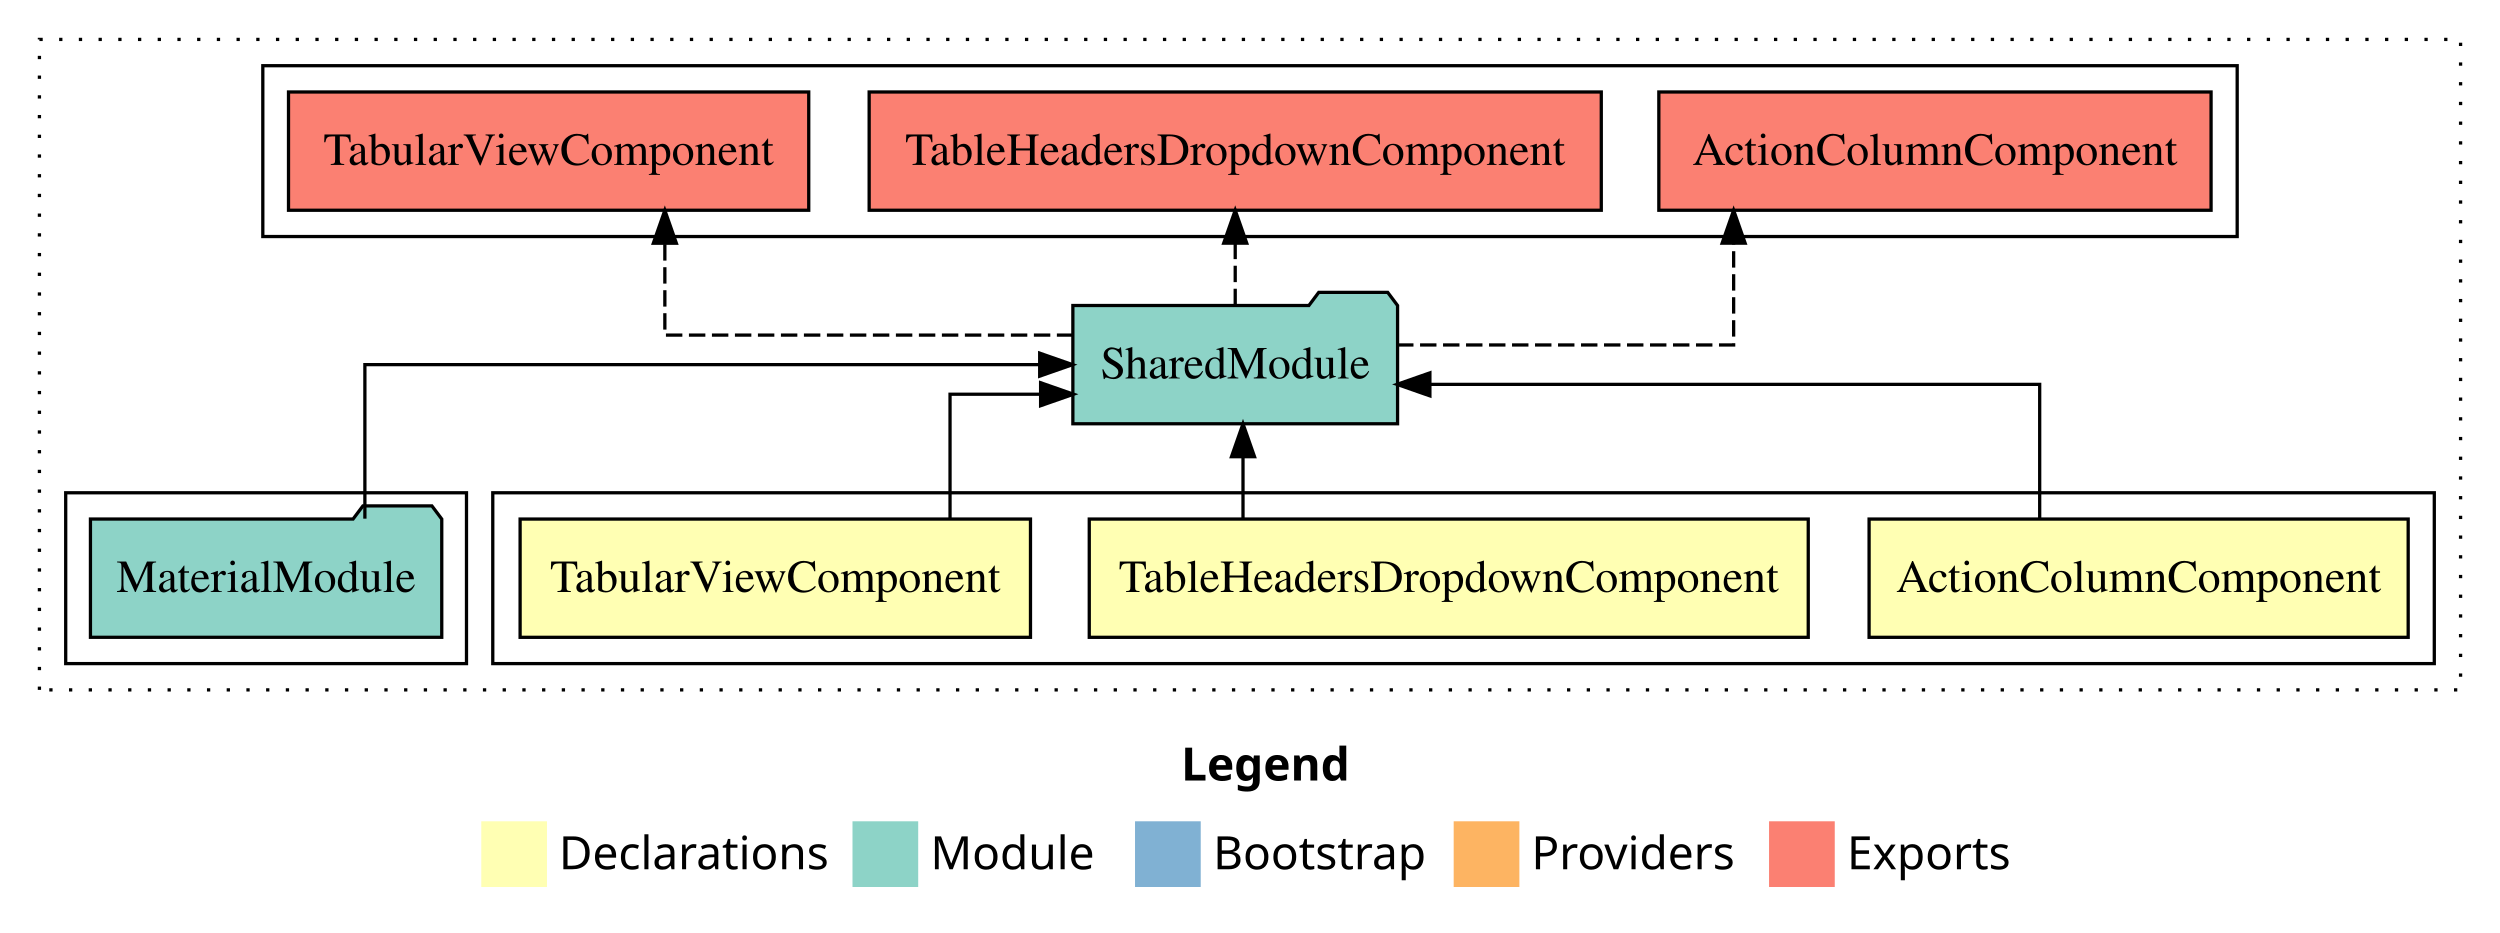
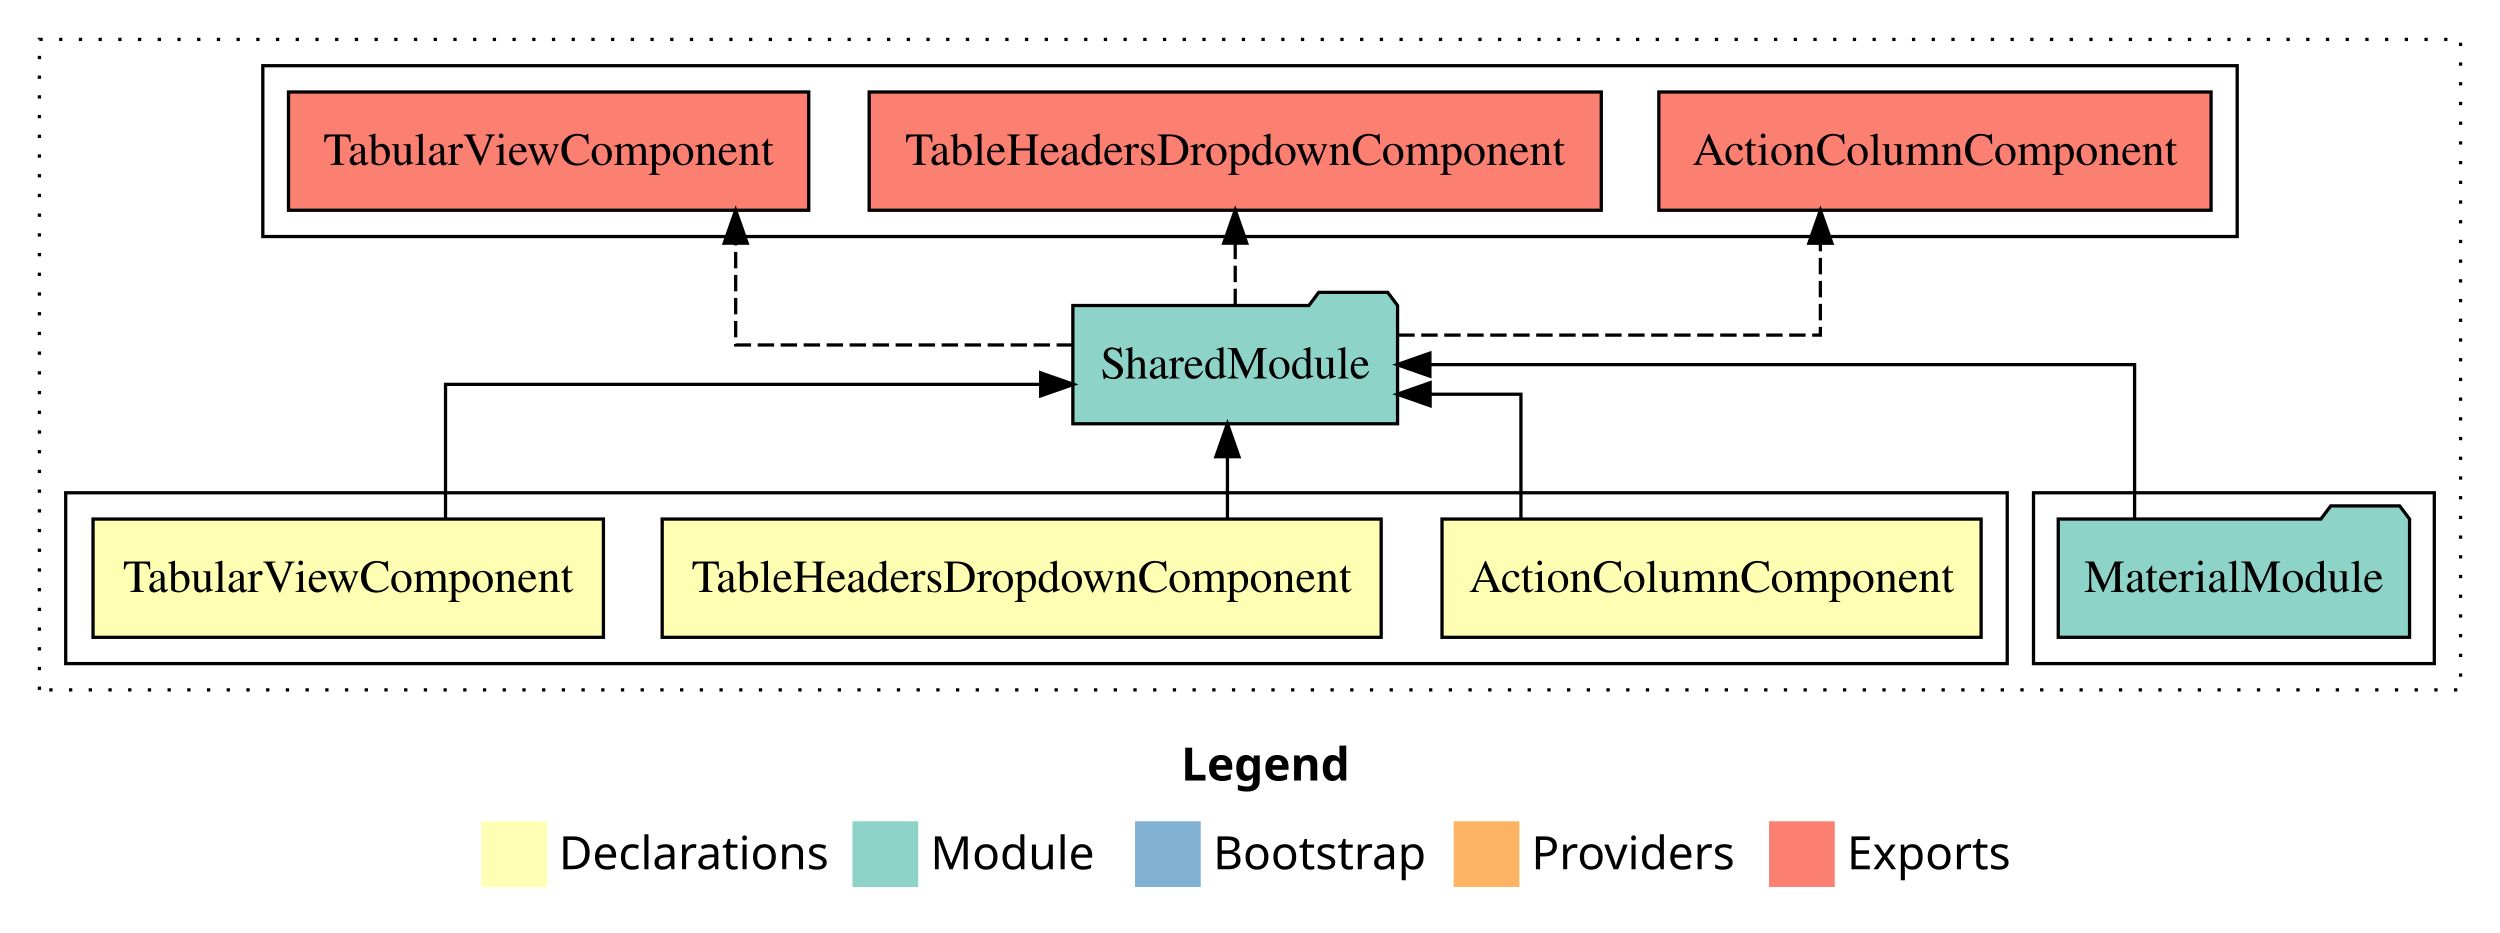
<svg xmlns="http://www.w3.org/2000/svg" width="761pt" height="284pt" viewBox="0.00 0.00 761.00 284.00">
  <g id="graph0" class="graph" transform="scale(1 1) rotate(0) translate(4 280)">
    <polygon fill="white" stroke="transparent" points="-4,4 -4,-280 757,-280 757,4 -4,4" />
    <text text-anchor="start" x="355.51" y="-42.4" font-family="Times-12" font-weight="bold" font-size="14.00">Legend</text>
    <polygon fill="#ffffb3" stroke="transparent" points="142.5,-10 142.5,-30 162.5,-30 162.5,-10 142.5,-10" />
    <text text-anchor="start" x="166.13" y="-15.4" font-family="Times-12" font-size="14.00">  Declarations</text>
    <polygon fill="#8dd3c7" stroke="transparent" points="255.5,-10 255.5,-30 275.5,-30 275.5,-10 255.5,-10" />
    <text text-anchor="start" x="279.23" y="-15.4" font-family="Times-12" font-size="14.00">  Module</text>
    <polygon fill="#80b1d3" stroke="transparent" points="341.5,-10 341.5,-30 361.5,-30 361.5,-10 341.5,-10" />
    <text text-anchor="start" x="365.28" y="-15.4" font-family="Times-12" font-size="14.00">  Bootstrap</text>
    <polygon fill="#fdb462" stroke="transparent" points="438.5,-10 438.5,-30 458.5,-30 458.5,-10 438.5,-10" />
    <text text-anchor="start" x="462.17" y="-15.4" font-family="Times-12" font-size="14.00">  Providers</text>
    <polygon fill="#fb8072" stroke="transparent" points="534.5,-10 534.5,-30 554.5,-30 554.5,-10 534.5,-10" />
    <text text-anchor="start" x="558.23" y="-15.4" font-family="Times-12" font-size="14.00">  Exports</text>
    <g id="clust1" class="cluster">
      <polygon fill="none" stroke="black" stroke-dasharray="1,5" points="8,-70 8,-268 745,-268 745,-70 8,-70" />
    </g>
-     <g id="clust2" class="cluster">
-       <polygon fill="none" stroke="black" points="146,-78 146,-130 737,-130 737,-78 146,-78" />
-     </g>
    <g id="clust7" class="cluster">
      <polygon fill="none" stroke="black" points="76,-208 76,-260 677,-260 677,-208 76,-208" />
    </g>
    <g id="clust6" class="cluster">
-       <polygon fill="none" stroke="black" points="16,-78 16,-130 138,-130 138,-78 16,-78" />
+       <polygon fill="none" stroke="black" points="615,-78 615,-130 737,-130 737,-78 615,-78" />
+     </g>
+     <g id="clust2" class="cluster">
+       <polygon fill="none" stroke="black" points="16,-78 16,-130 607,-130 607,-78 16,-78" />
    </g>
    <g id="node1" class="node">
-       <polygon fill="#ffffb3" stroke="black" points="729.05,-122 564.95,-122 564.95,-86 729.05,-86 729.05,-122" />
-       <text text-anchor="middle" x="647" y="-99.8" font-family="Times,serif" font-size="14.00">ActionColumnComponent</text>
+       <polygon fill="#ffffb3" stroke="black" points="599.05,-122 434.95,-122 434.95,-86 599.05,-86 599.05,-122" />
+       <text text-anchor="middle" x="517" y="-99.8" font-family="Times,serif" font-size="14.00">ActionColumnComponent</text>
    </g>
    <g id="node4" class="node">
      <polygon fill="#8dd3c7" stroke="black" points="421.42,-187 418.42,-191 397.42,-191 394.42,-187 322.58,-187 322.58,-151 421.42,-151 421.42,-187" />
      <text text-anchor="middle" x="372" y="-164.8" font-family="Times,serif" font-size="14.00">SharedModule</text>
    </g>
    <g id="edge1" class="edge">
-       <path fill="none" stroke="black" d="M616.88,-122.02C616.88,-139.37 616.88,-163 616.88,-163 616.88,-163 431.26,-163 431.26,-163" />
-       <polygon fill="black" stroke="black" points="431.26,-159.5 421.26,-163 431.26,-166.5 431.26,-159.5" />
+       <path fill="none" stroke="black" d="M458.97,-122.03C458.97,-138.4 458.97,-160 458.97,-160 458.97,-160 431.33,-160 431.33,-160" />
+       <polygon fill="black" stroke="black" points="431.33,-156.5 421.33,-160 431.33,-163.5 431.33,-156.5" />
    </g>
    <g id="node2" class="node">
-       <polygon fill="#ffffb3" stroke="black" points="546.43,-122 327.57,-122 327.57,-86 546.43,-86 546.43,-122" />
-       <text text-anchor="middle" x="437" y="-99.8" font-family="Times,serif" font-size="14.00">TableHeadersDropdownComponent</text>
+       <polygon fill="#ffffb3" stroke="black" points="416.43,-122 197.57,-122 197.57,-86 416.43,-86 416.43,-122" />
+       <text text-anchor="middle" x="307" y="-99.8" font-family="Times,serif" font-size="14.00">TableHeadersDropdownComponent</text>
    </g>
    <g id="edge2" class="edge">
-       <path fill="none" stroke="black" d="M374.37,-122.11C374.37,-122.11 374.37,-140.99 374.37,-140.99" />
-       <polygon fill="black" stroke="black" points="370.87,-140.99 374.37,-150.99 377.87,-140.99 370.87,-140.99" />
+       <path fill="none" stroke="black" d="M369.63,-122.11C369.63,-122.11 369.63,-140.99 369.63,-140.99" />
+       <polygon fill="black" stroke="black" points="366.13,-140.99 369.63,-150.99 373.13,-140.99 366.13,-140.99" />
    </g>
    <g id="node3" class="node">
-       <polygon fill="#ffffb3" stroke="black" points="309.68,-122 154.32,-122 154.32,-86 309.68,-86 309.68,-122" />
-       <text text-anchor="middle" x="232" y="-99.8" font-family="Times,serif" font-size="14.00">TabularViewComponent</text>
+       <polygon fill="#ffffb3" stroke="black" points="179.68,-122 24.32,-122 24.32,-86 179.68,-86 179.68,-122" />
+       <text text-anchor="middle" x="102" y="-99.8" font-family="Times,serif" font-size="14.00">TabularViewComponent</text>
    </g>
    <g id="edge3" class="edge">
-       <path fill="none" stroke="black" d="M285.19,-122.03C285.19,-138.4 285.19,-160 285.19,-160 285.19,-160 312.76,-160 312.76,-160" />
-       <polygon fill="black" stroke="black" points="312.76,-163.5 322.76,-160 312.76,-156.5 312.76,-163.5" />
+       <path fill="none" stroke="black" d="M131.62,-122.02C131.62,-139.37 131.62,-163 131.62,-163 131.62,-163 312.78,-163 312.78,-163" />
+       <polygon fill="black" stroke="black" points="312.78,-166.5 322.78,-163 312.78,-159.5 312.78,-166.5" />
    </g>
    <g id="node6" class="node">
      <polygon fill="#fb8072" stroke="black" points="669.05,-252 500.95,-252 500.95,-216 669.05,-216 669.05,-252" />
      <text text-anchor="middle" x="585" y="-229.8" font-family="Times,serif" font-size="14.00">ActionColumnComponent </text>
    </g>
    <g id="edge5" class="edge">
-       <path fill="none" stroke="black" stroke-dasharray="5,2" d="M421.26,-175C465.56,-175 523.72,-175 523.72,-175 523.72,-175 523.72,-205.98 523.72,-205.98" />
-       <polygon fill="black" stroke="black" points="520.22,-205.98 523.72,-215.98 527.22,-205.98 520.22,-205.98" />
+       <path fill="none" stroke="black" stroke-dasharray="5,2" d="M421.62,-178C474.32,-178 550.12,-178 550.12,-178 550.12,-178 550.12,-205.97 550.12,-205.97" />
+       <polygon fill="black" stroke="black" points="546.63,-205.97 550.12,-215.97 553.63,-205.97 546.63,-205.97" />
    </g>
    <g id="node7" class="node">
      <polygon fill="#fb8072" stroke="black" points="483.43,-252 260.57,-252 260.57,-216 483.43,-216 483.43,-252" />
      <text text-anchor="middle" x="372" y="-229.8" font-family="Times,serif" font-size="14.00">TableHeadersDropdownComponent </text>
    </g>
    <g id="edge6" class="edge">
      <path fill="none" stroke="black" stroke-dasharray="5,2" d="M372,-187.11C372,-187.11 372,-205.99 372,-205.99" />
      <polygon fill="black" stroke="black" points="368.5,-205.99 372,-215.99 375.5,-205.99 368.5,-205.99" />
    </g>
    <g id="node8" class="node">
      <polygon fill="#fb8072" stroke="black" points="242.18,-252 83.82,-252 83.82,-216 242.18,-216 242.18,-252" />
      <text text-anchor="middle" x="163" y="-229.8" font-family="Times,serif" font-size="14.00">TabularViewComponent </text>
    </g>
    <g id="edge7" class="edge">
-       <path fill="none" stroke="black" stroke-dasharray="5,2" d="M322.71,-178C271.38,-178 198.38,-178 198.38,-178 198.38,-178 198.38,-205.97 198.38,-205.97" />
-       <polygon fill="black" stroke="black" points="194.88,-205.97 198.38,-215.97 201.88,-205.97 194.88,-205.97" />
+       <path fill="none" stroke="black" stroke-dasharray="5,2" d="M322.63,-175C278.23,-175 219.94,-175 219.94,-175 219.94,-175 219.94,-205.98 219.94,-205.98" />
+       <polygon fill="black" stroke="black" points="216.44,-205.98 219.94,-215.98 223.44,-205.98 216.44,-205.98" />
    </g>
    <g id="node5" class="node">
-       <polygon fill="#8dd3c7" stroke="black" points="130.47,-122 127.47,-126 106.47,-126 103.47,-122 23.53,-122 23.53,-86 130.47,-86 130.47,-122" />
-       <text text-anchor="middle" x="77" y="-99.8" font-family="Times,serif" font-size="14.00">MaterialModule</text>
+       <polygon fill="#8dd3c7" stroke="black" points="729.47,-122 726.47,-126 705.47,-126 702.47,-122 622.53,-122 622.53,-86 729.47,-86 729.47,-122" />
+       <text text-anchor="middle" x="676" y="-99.8" font-family="Times,serif" font-size="14.00">MaterialModule</text>
    </g>
    <g id="edge4" class="edge">
-       <path fill="none" stroke="black" d="M107.07,-122.11C107.07,-141.34 107.07,-169 107.07,-169 107.07,-169 312.48,-169 312.48,-169" />
-       <polygon fill="black" stroke="black" points="312.48,-172.5 322.48,-169 312.48,-165.5 312.48,-172.5" />
+       <path fill="none" stroke="black" d="M645.77,-122.11C645.77,-141.34 645.77,-169 645.77,-169 645.77,-169 431.26,-169 431.26,-169" />
+       <polygon fill="black" stroke="black" points="431.26,-165.5 421.26,-169 431.26,-172.5 431.26,-165.5" />
    </g>
  </g>
</svg>
